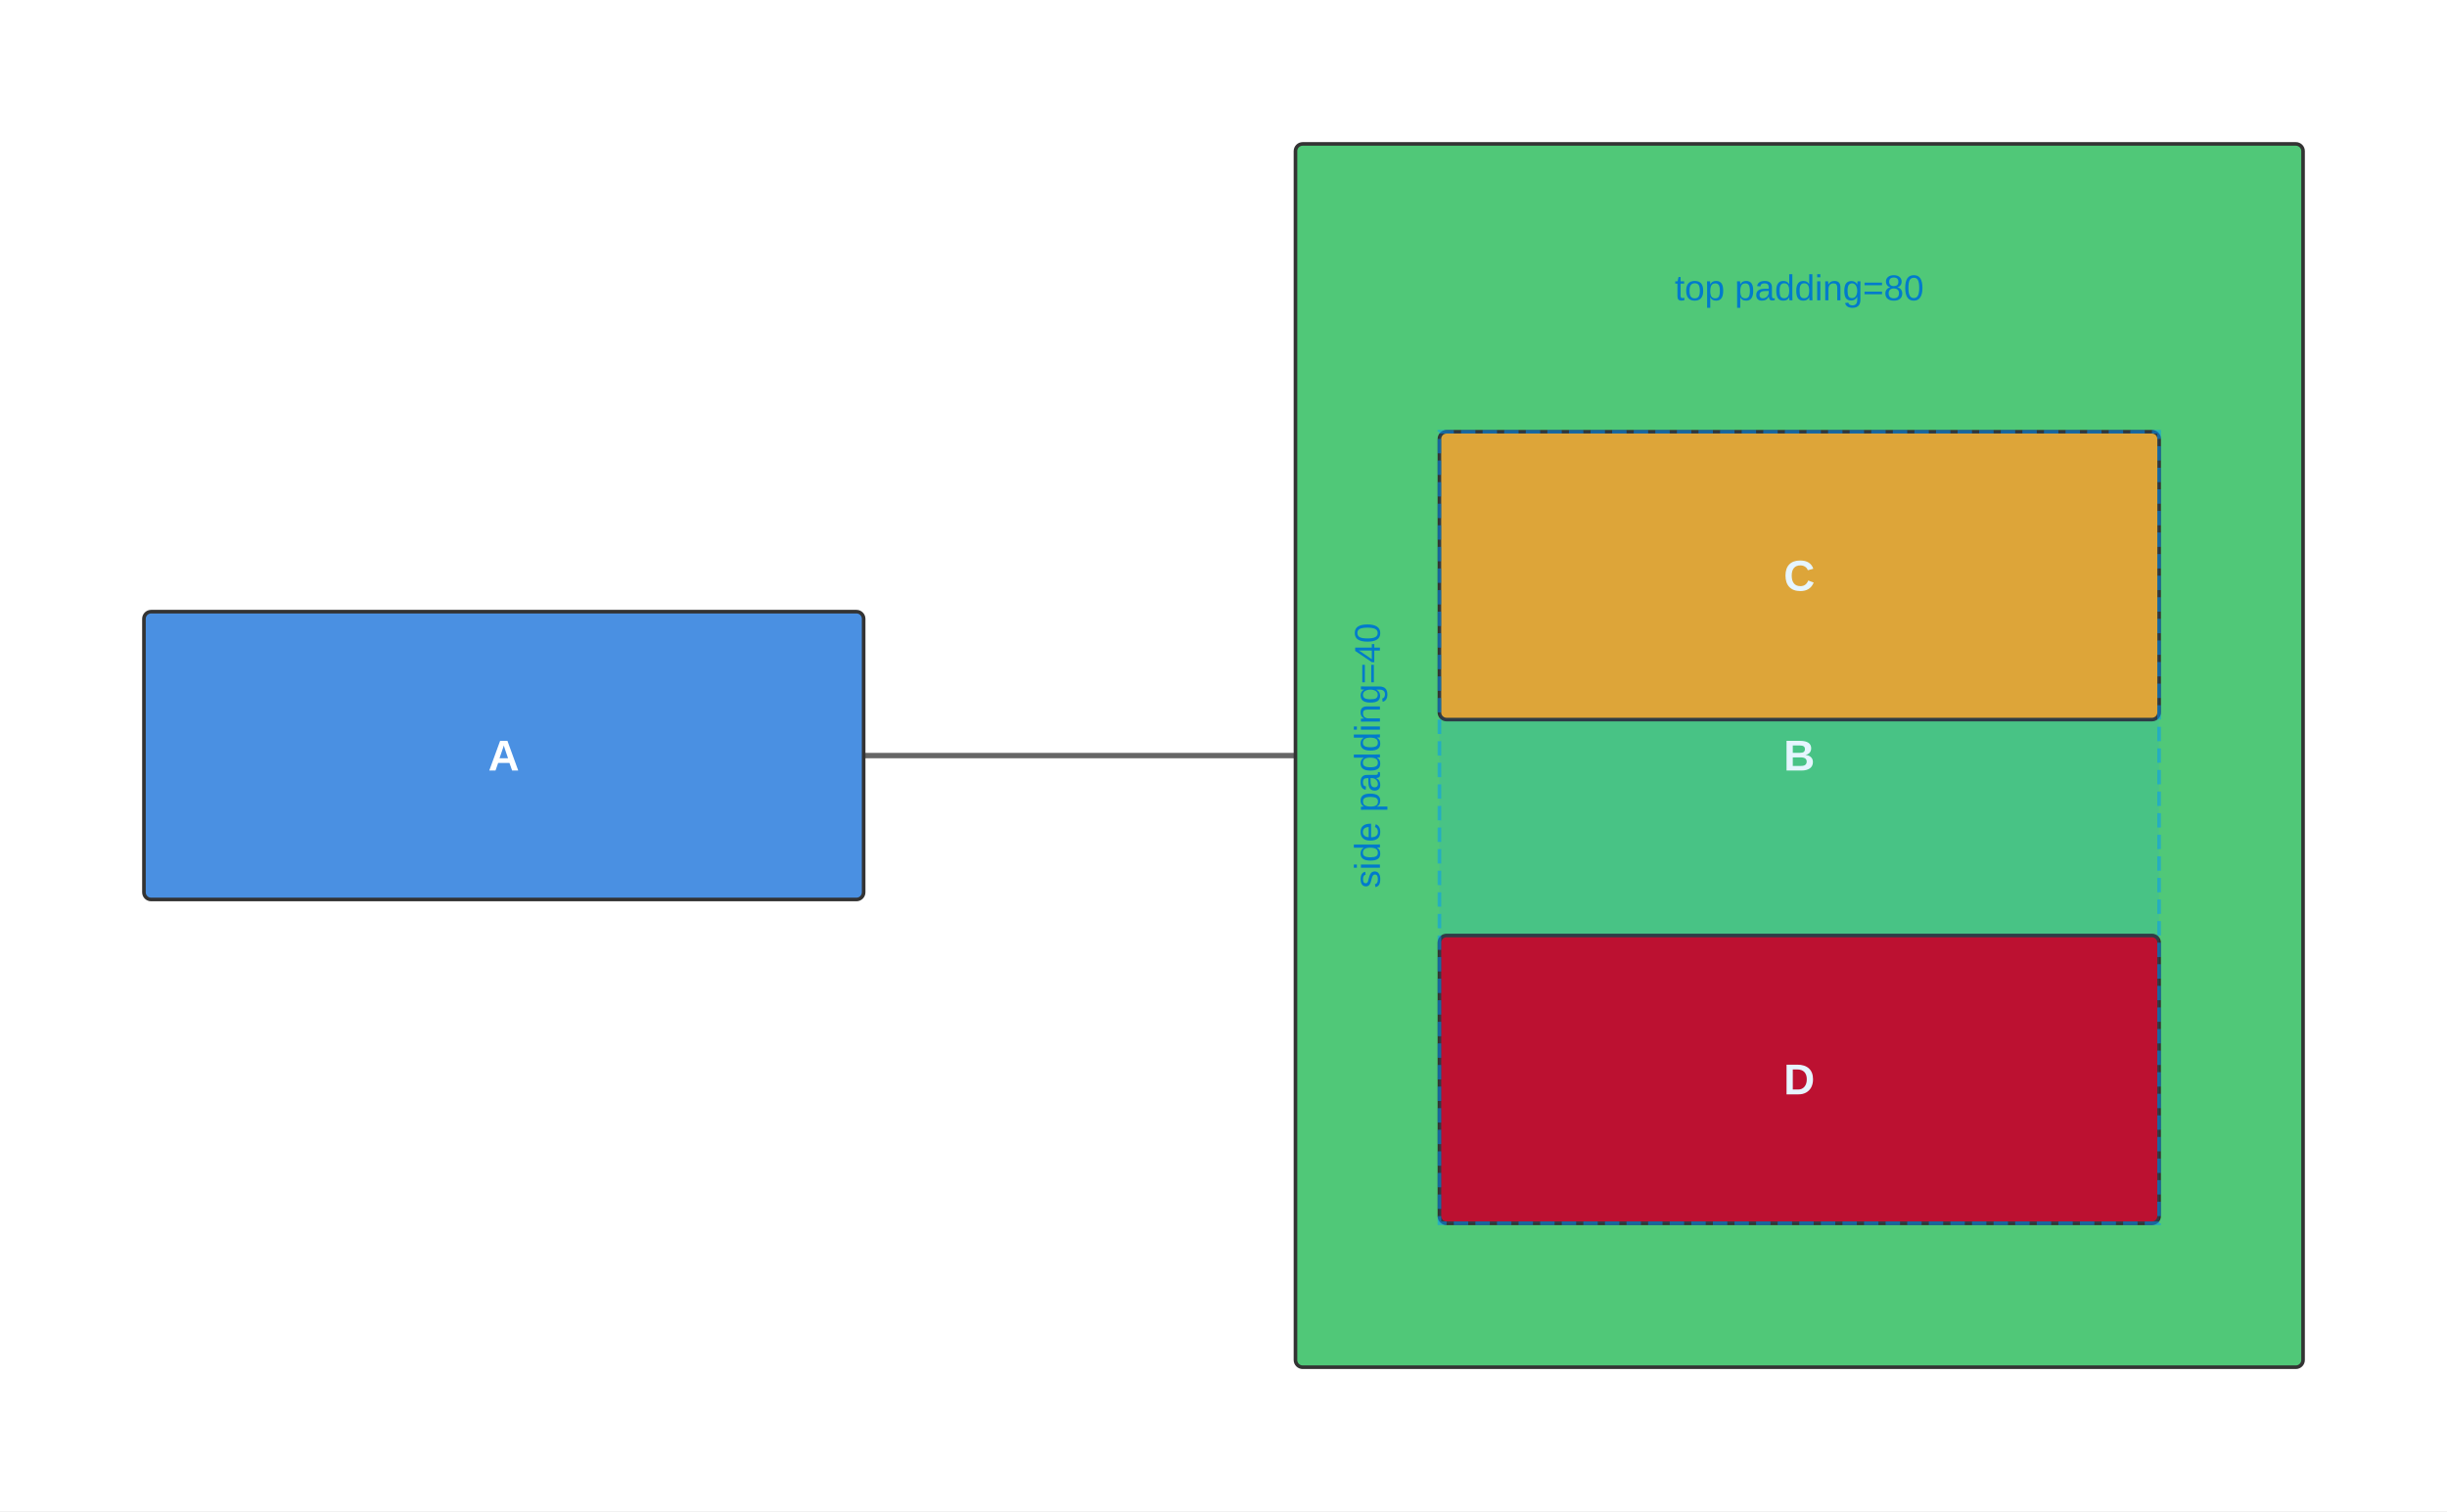
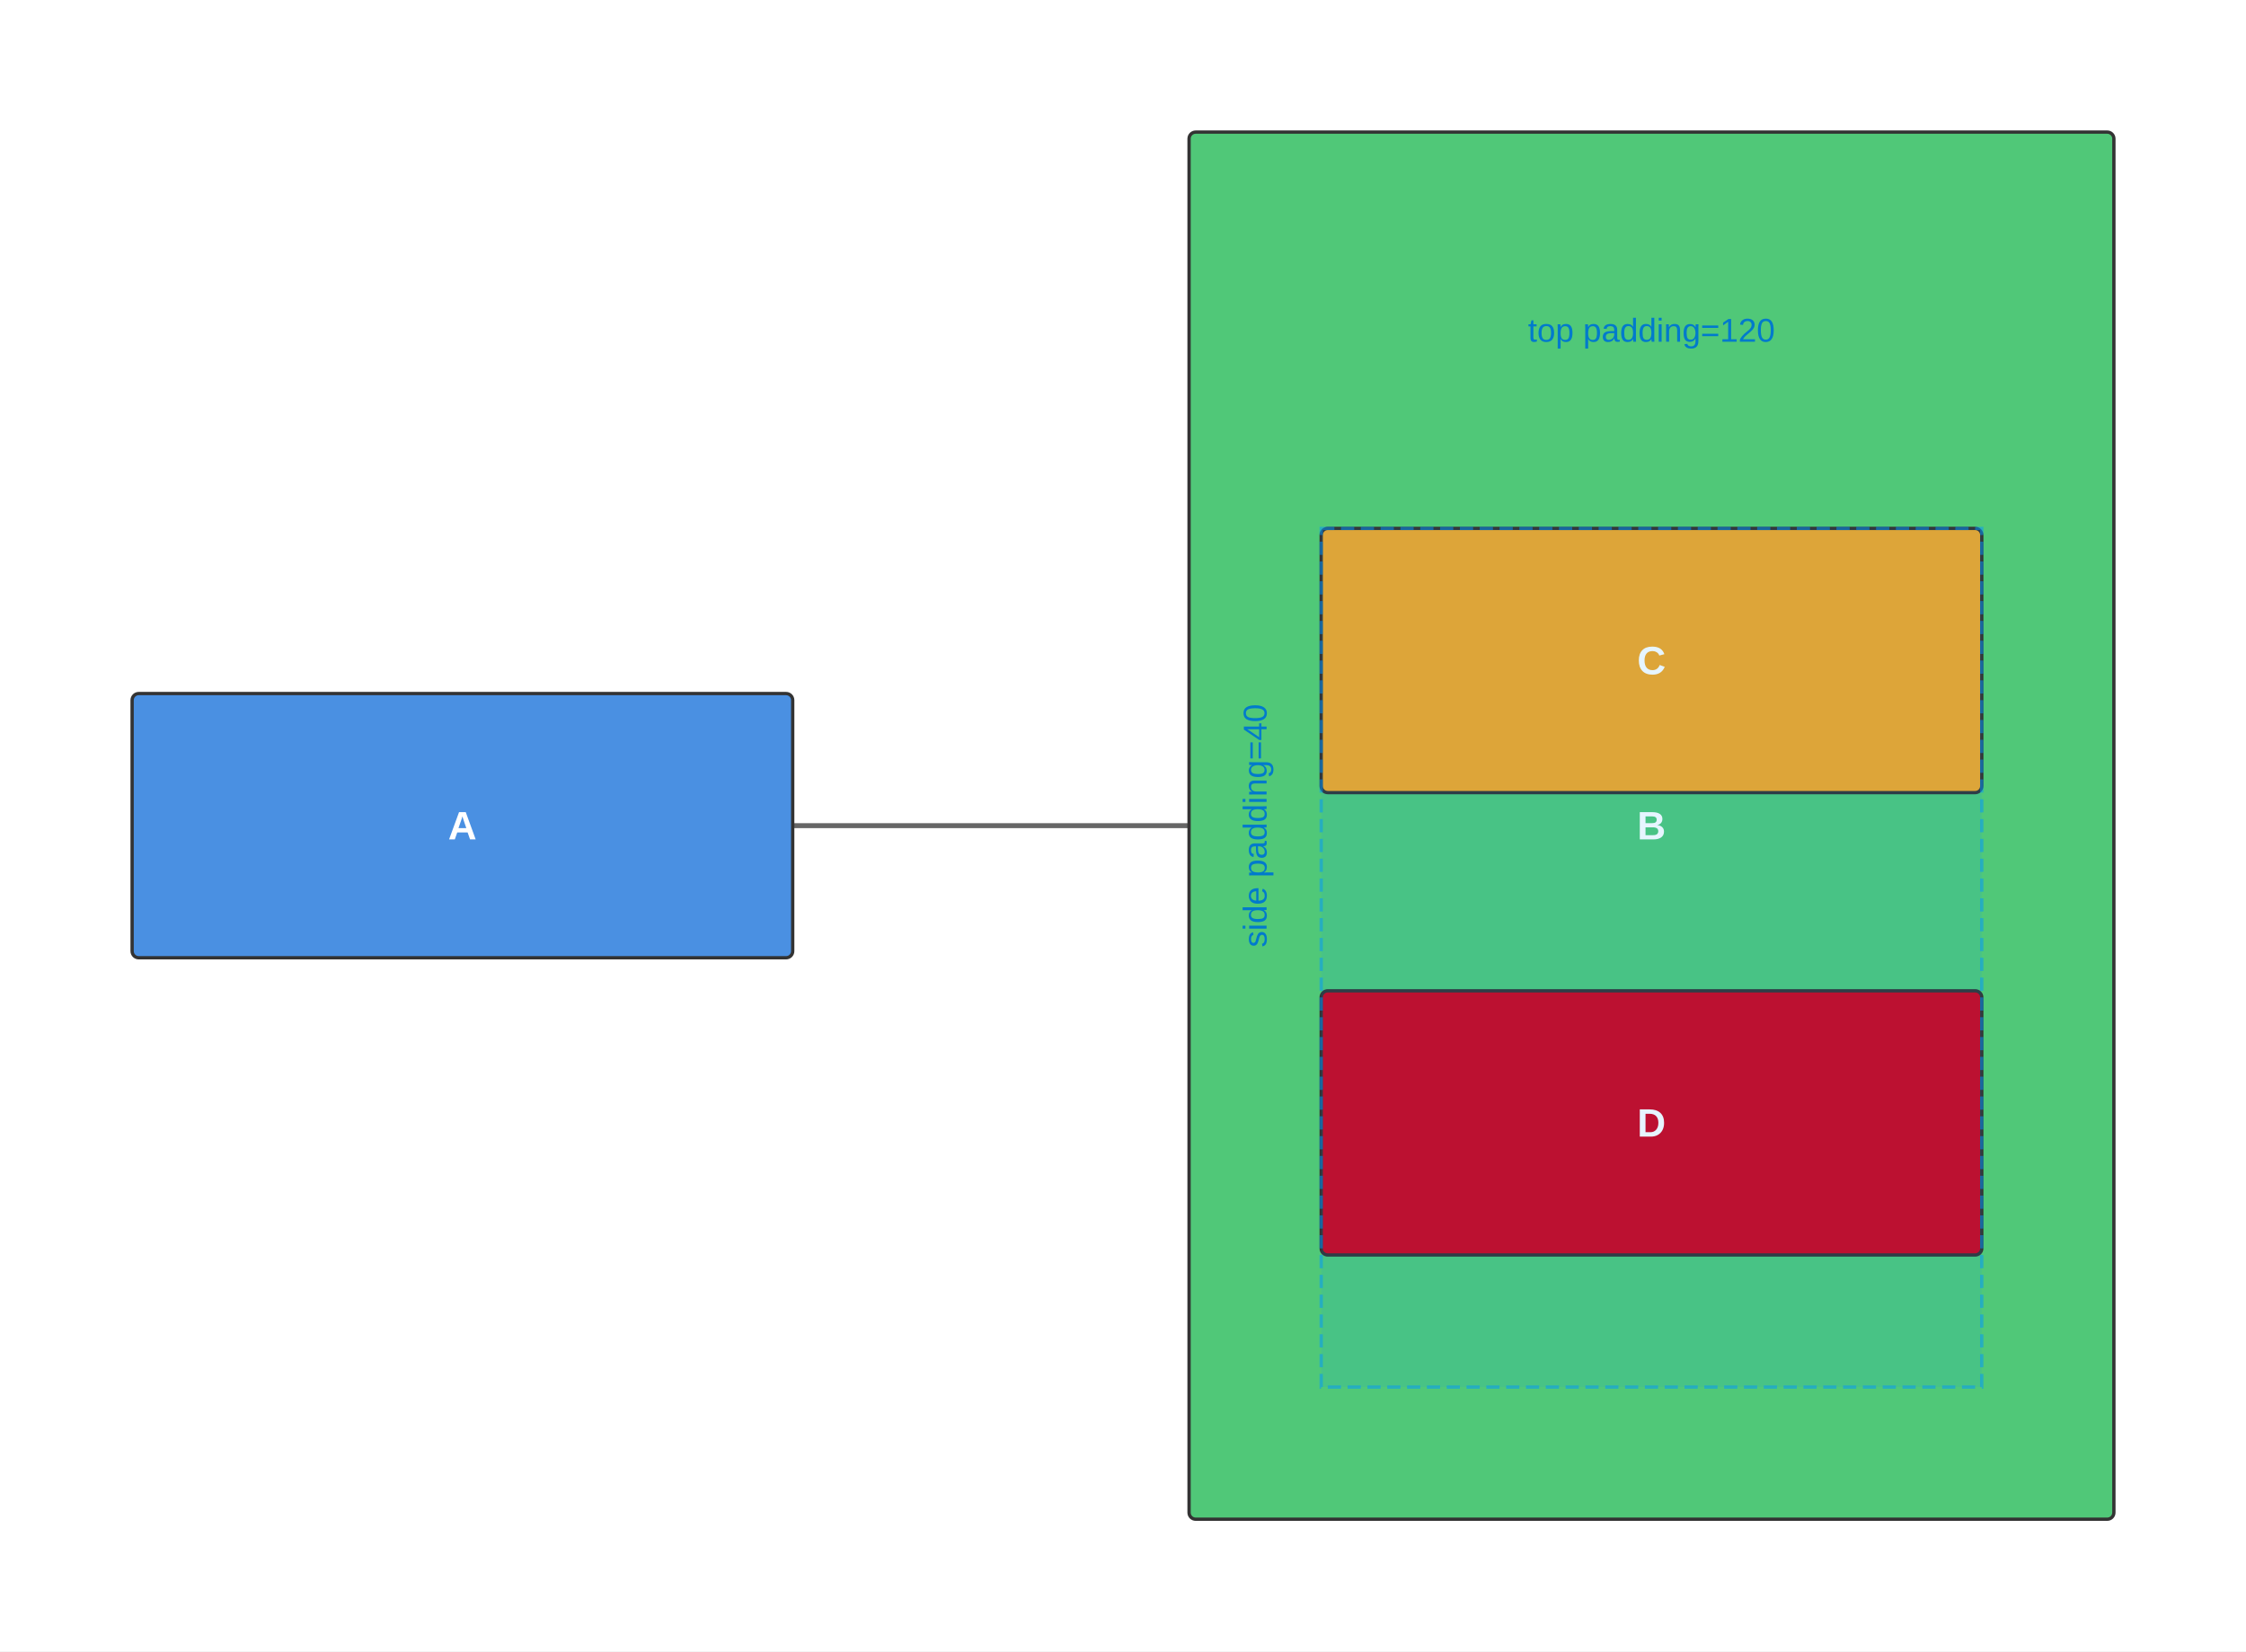
- <svg xmlns="http://www.w3.org/2000/svg" width="680" height="420">
+ <svg xmlns="http://www.w3.org/2000/svg" width="680" height="500">
  <rect width="100%" height="100%" fill="#ffffff" />
  <g transform="translate(40, 40)">
-     <line x1="100" y1="170" x2="460" y2="170" stroke="#666" stroke-width="1.5" />
-     <rect x="0" y="130" width="200" height="80" fill="#4a90e2" stroke="#333" stroke-width="1" rx="2" />
-     <text x="100" y="170" text-anchor="middle" dominant-baseline="central" font-family="Arial, sans-serif" font-size="12" fill="#fff" font-weight="bold">A</text>
-     <rect x="320" y="0" width="280" height="340" fill="#50c878" stroke="#333" stroke-width="1" rx="2" />
-     <text x="460" y="170" text-anchor="middle" dominant-baseline="central" font-family="Arial, sans-serif" font-size="12" fill="#fff" font-weight="bold">B</text>
-     <rect x="360" y="80" width="200" height="80" fill="#f5a623" stroke="#333" stroke-width="1" rx="2" />
-     <text x="460" y="120" text-anchor="middle" dominant-baseline="central" font-family="Arial, sans-serif" font-size="12" fill="#fff" font-weight="bold">C</text>
-     <rect x="360" y="220" width="200" height="80" fill="#d0021b" stroke="#333" stroke-width="1" rx="2" />
-     <text x="460" y="260" text-anchor="middle" dominant-baseline="central" font-family="Arial, sans-serif" font-size="12" fill="#fff" font-weight="bold">D</text>
-     <rect x="360" y="80" width="200" height="220" fill="rgba(0, 150, 255, 0.1)" stroke="rgba(0, 150, 255, 0.5)" stroke-width="1" stroke-dasharray="4,2" />
-     <text x="460" y="40" text-anchor="middle" dominant-baseline="central" font-family="Arial, sans-serif" font-size="10" fill="#007acc">top padding=80</text>
-     <text x="340" y="170" text-anchor="middle" dominant-baseline="central" font-family="Arial, sans-serif" font-size="10" fill="#007acc" transform="rotate(-90, 340, 170)">side padding=40</text>
+     <line x1="100" y1="210" x2="460" y2="210" stroke="#666" stroke-width="1.5" />
+     <rect x="0" y="170" width="200" height="80" fill="#4a90e2" stroke="#333" stroke-width="1" rx="2" />
+     <text x="100" y="210" text-anchor="middle" dominant-baseline="central" font-family="Arial, sans-serif" font-size="12" fill="#fff" font-weight="bold">A</text>
+     <rect x="320" y="0" width="280" height="420" fill="#50c878" stroke="#333" stroke-width="1" rx="2" />
+     <text x="460" y="210" text-anchor="middle" dominant-baseline="central" font-family="Arial, sans-serif" font-size="12" fill="#fff" font-weight="bold">B</text>
+     <rect x="360" y="120" width="200" height="80" fill="#f5a623" stroke="#333" stroke-width="1" rx="2" />
+     <text x="460" y="160" text-anchor="middle" dominant-baseline="central" font-family="Arial, sans-serif" font-size="12" fill="#fff" font-weight="bold">C</text>
+     <rect x="360" y="260" width="200" height="80" fill="#d0021b" stroke="#333" stroke-width="1" rx="2" />
+     <text x="460" y="300" text-anchor="middle" dominant-baseline="central" font-family="Arial, sans-serif" font-size="12" fill="#fff" font-weight="bold">D</text>
+     <rect x="360" y="120" width="200" height="260" fill="rgba(0, 150, 255, 0.1)" stroke="rgba(0, 150, 255, 0.5)" stroke-width="1" stroke-dasharray="4,2" />
+     <text x="460" y="60" text-anchor="middle" dominant-baseline="central" font-family="Arial, sans-serif" font-size="10" fill="#007acc">top padding=120</text>
+     <text x="340" y="210" text-anchor="middle" dominant-baseline="central" font-family="Arial, sans-serif" font-size="10" fill="#007acc" transform="rotate(-90, 340, 210)">side padding=40</text>
  </g>
</svg>
